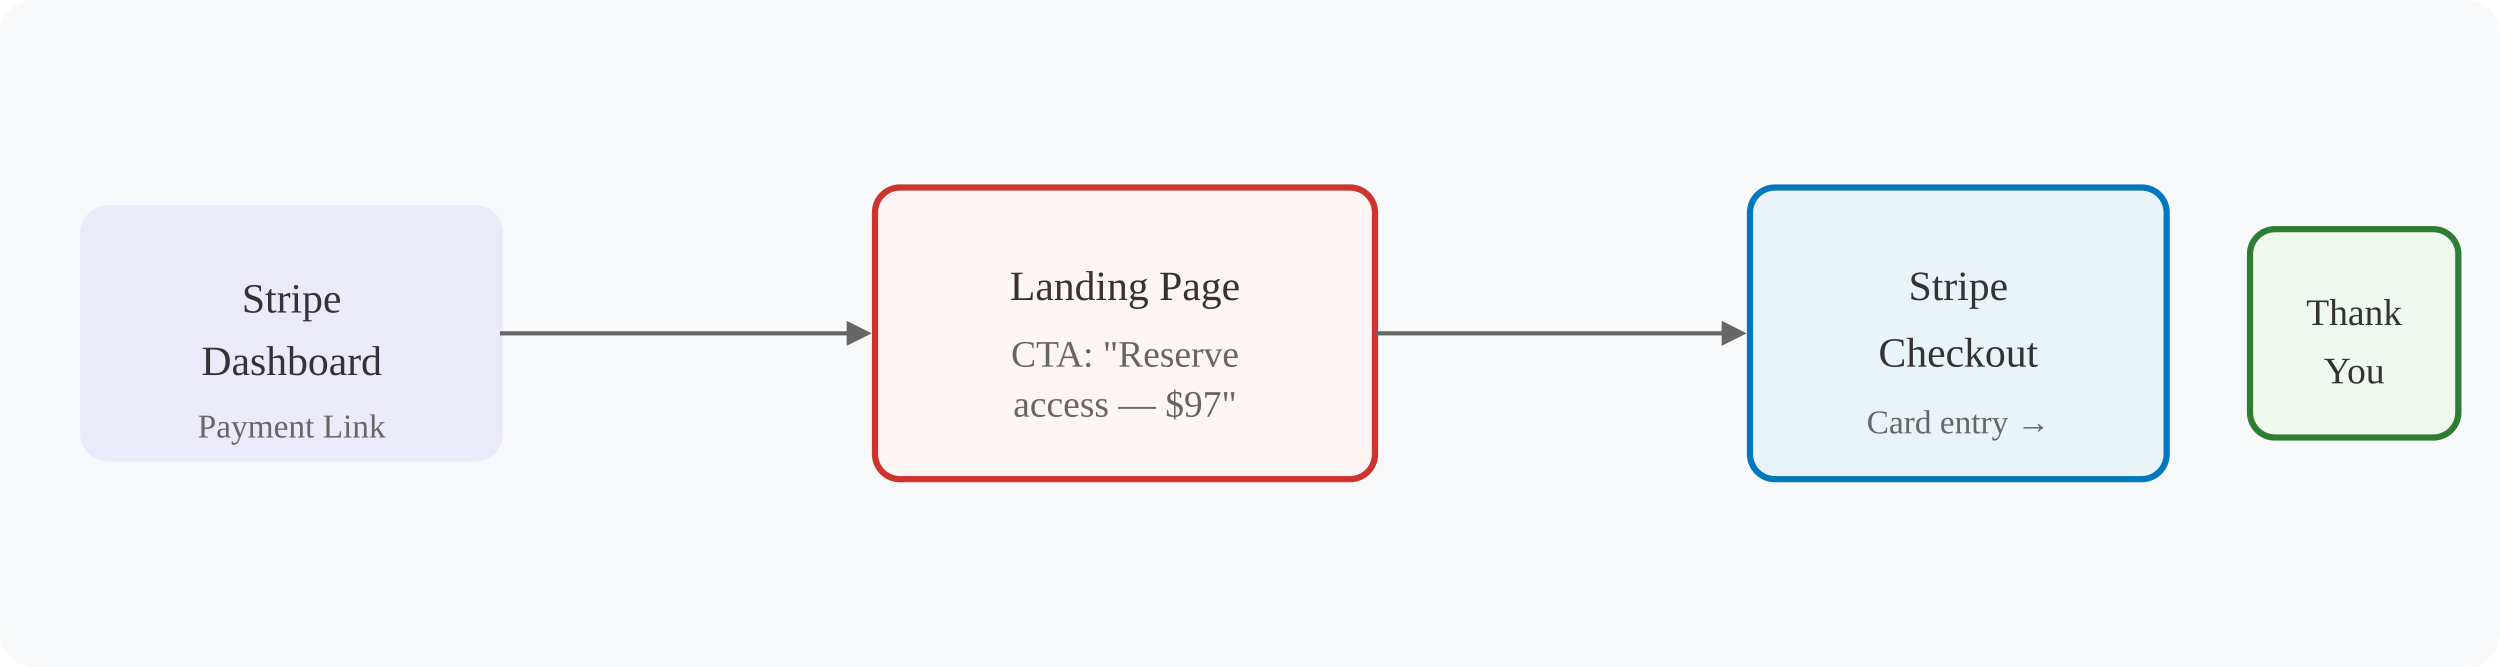
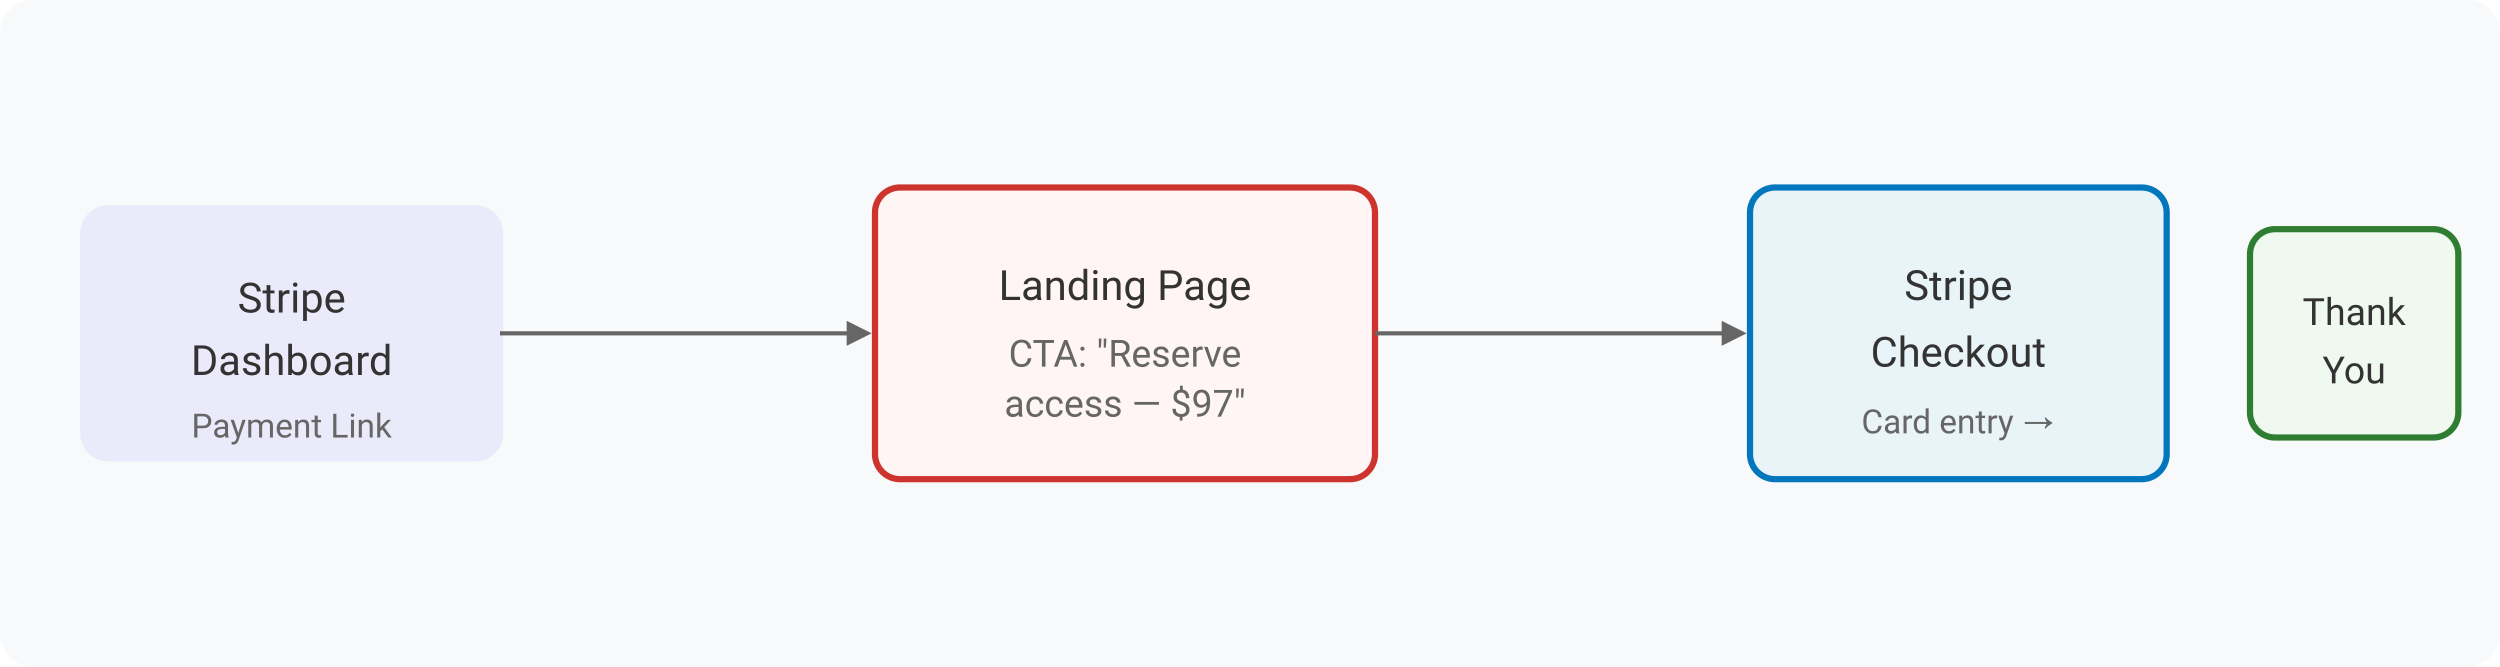
- <svg xmlns="http://www.w3.org/2000/svg" viewBox="0 0 600 160" fill="none">
+ <svg xmlns="http://www.w3.org/2000/svg" viewBox="0 0 600 160" fill="none" font-family="-apple-system, BlinkMacSystemFont, Segoe UI, Roboto, Helvetica, Arial, sans-serif">
  <rect width="600" height="160" rx="8" fill="#f8f9fa" />
  <rect x="20" y="50" width="100" height="60" rx="6" fill="#635bff" opacity="0.1" stroke="#635bff" stroke-width="1.5" />
  <text x="70" y="75" text-anchor="middle" font-size="10" fill="#333">Stripe</text>
  <text x="70" y="90" text-anchor="middle" font-size="10" fill="#333">Dashboard</text>
  <text x="70" y="105" text-anchor="middle" font-size="8" fill="#666">Payment Link</text>
  <line x1="120" y1="80" x2="208" y2="80" stroke="#666" stroke-width="1" marker-end="url(#arrow2)" />
  <rect x="210" y="45" width="120" height="70" rx="6" fill="#fff5f5" stroke="#cc342d" stroke-width="1.5" />
  <text x="270" y="72" text-anchor="middle" font-size="10" fill="#333">Landing Page</text>
  <text x="270" y="88" text-anchor="middle" font-size="9" fill="#666">CTA: "Reserve</text>
  <text x="270" y="100" text-anchor="middle" font-size="9" fill="#666">access — $97"</text>
  <line x1="330" y1="80" x2="418" y2="80" stroke="#666" stroke-width="1" marker-end="url(#arrow2)" />
  <rect x="420" y="45" width="100" height="70" rx="6" fill="#e8f4f8" stroke="#0277bd" stroke-width="1.5" />
  <text x="470" y="72" text-anchor="middle" font-size="10" fill="#333">Stripe</text>
  <text x="470" y="88" text-anchor="middle" font-size="10" fill="#333">Checkout</text>
  <text x="470" y="104" text-anchor="middle" font-size="8" fill="#666">Card entry →</text>
  <rect x="540" y="55" width="50" height="50" rx="6" fill="#f0f9f0" stroke="#2e7d32" stroke-width="1.5" />
  <text x="565" y="78" text-anchor="middle" font-size="9" fill="#333">Thank</text>
  <text x="565" y="92" text-anchor="middle" font-size="9" fill="#333">You</text>
  <defs>
    <marker id="arrow2" viewBox="0 0 10 10" refX="8" refY="5" markerWidth="6" markerHeight="6" orient="auto">
      <path d="M 0 0 L 10 5 L 0 10 z" fill="#666" />
    </marker>
  </defs>
</svg>
